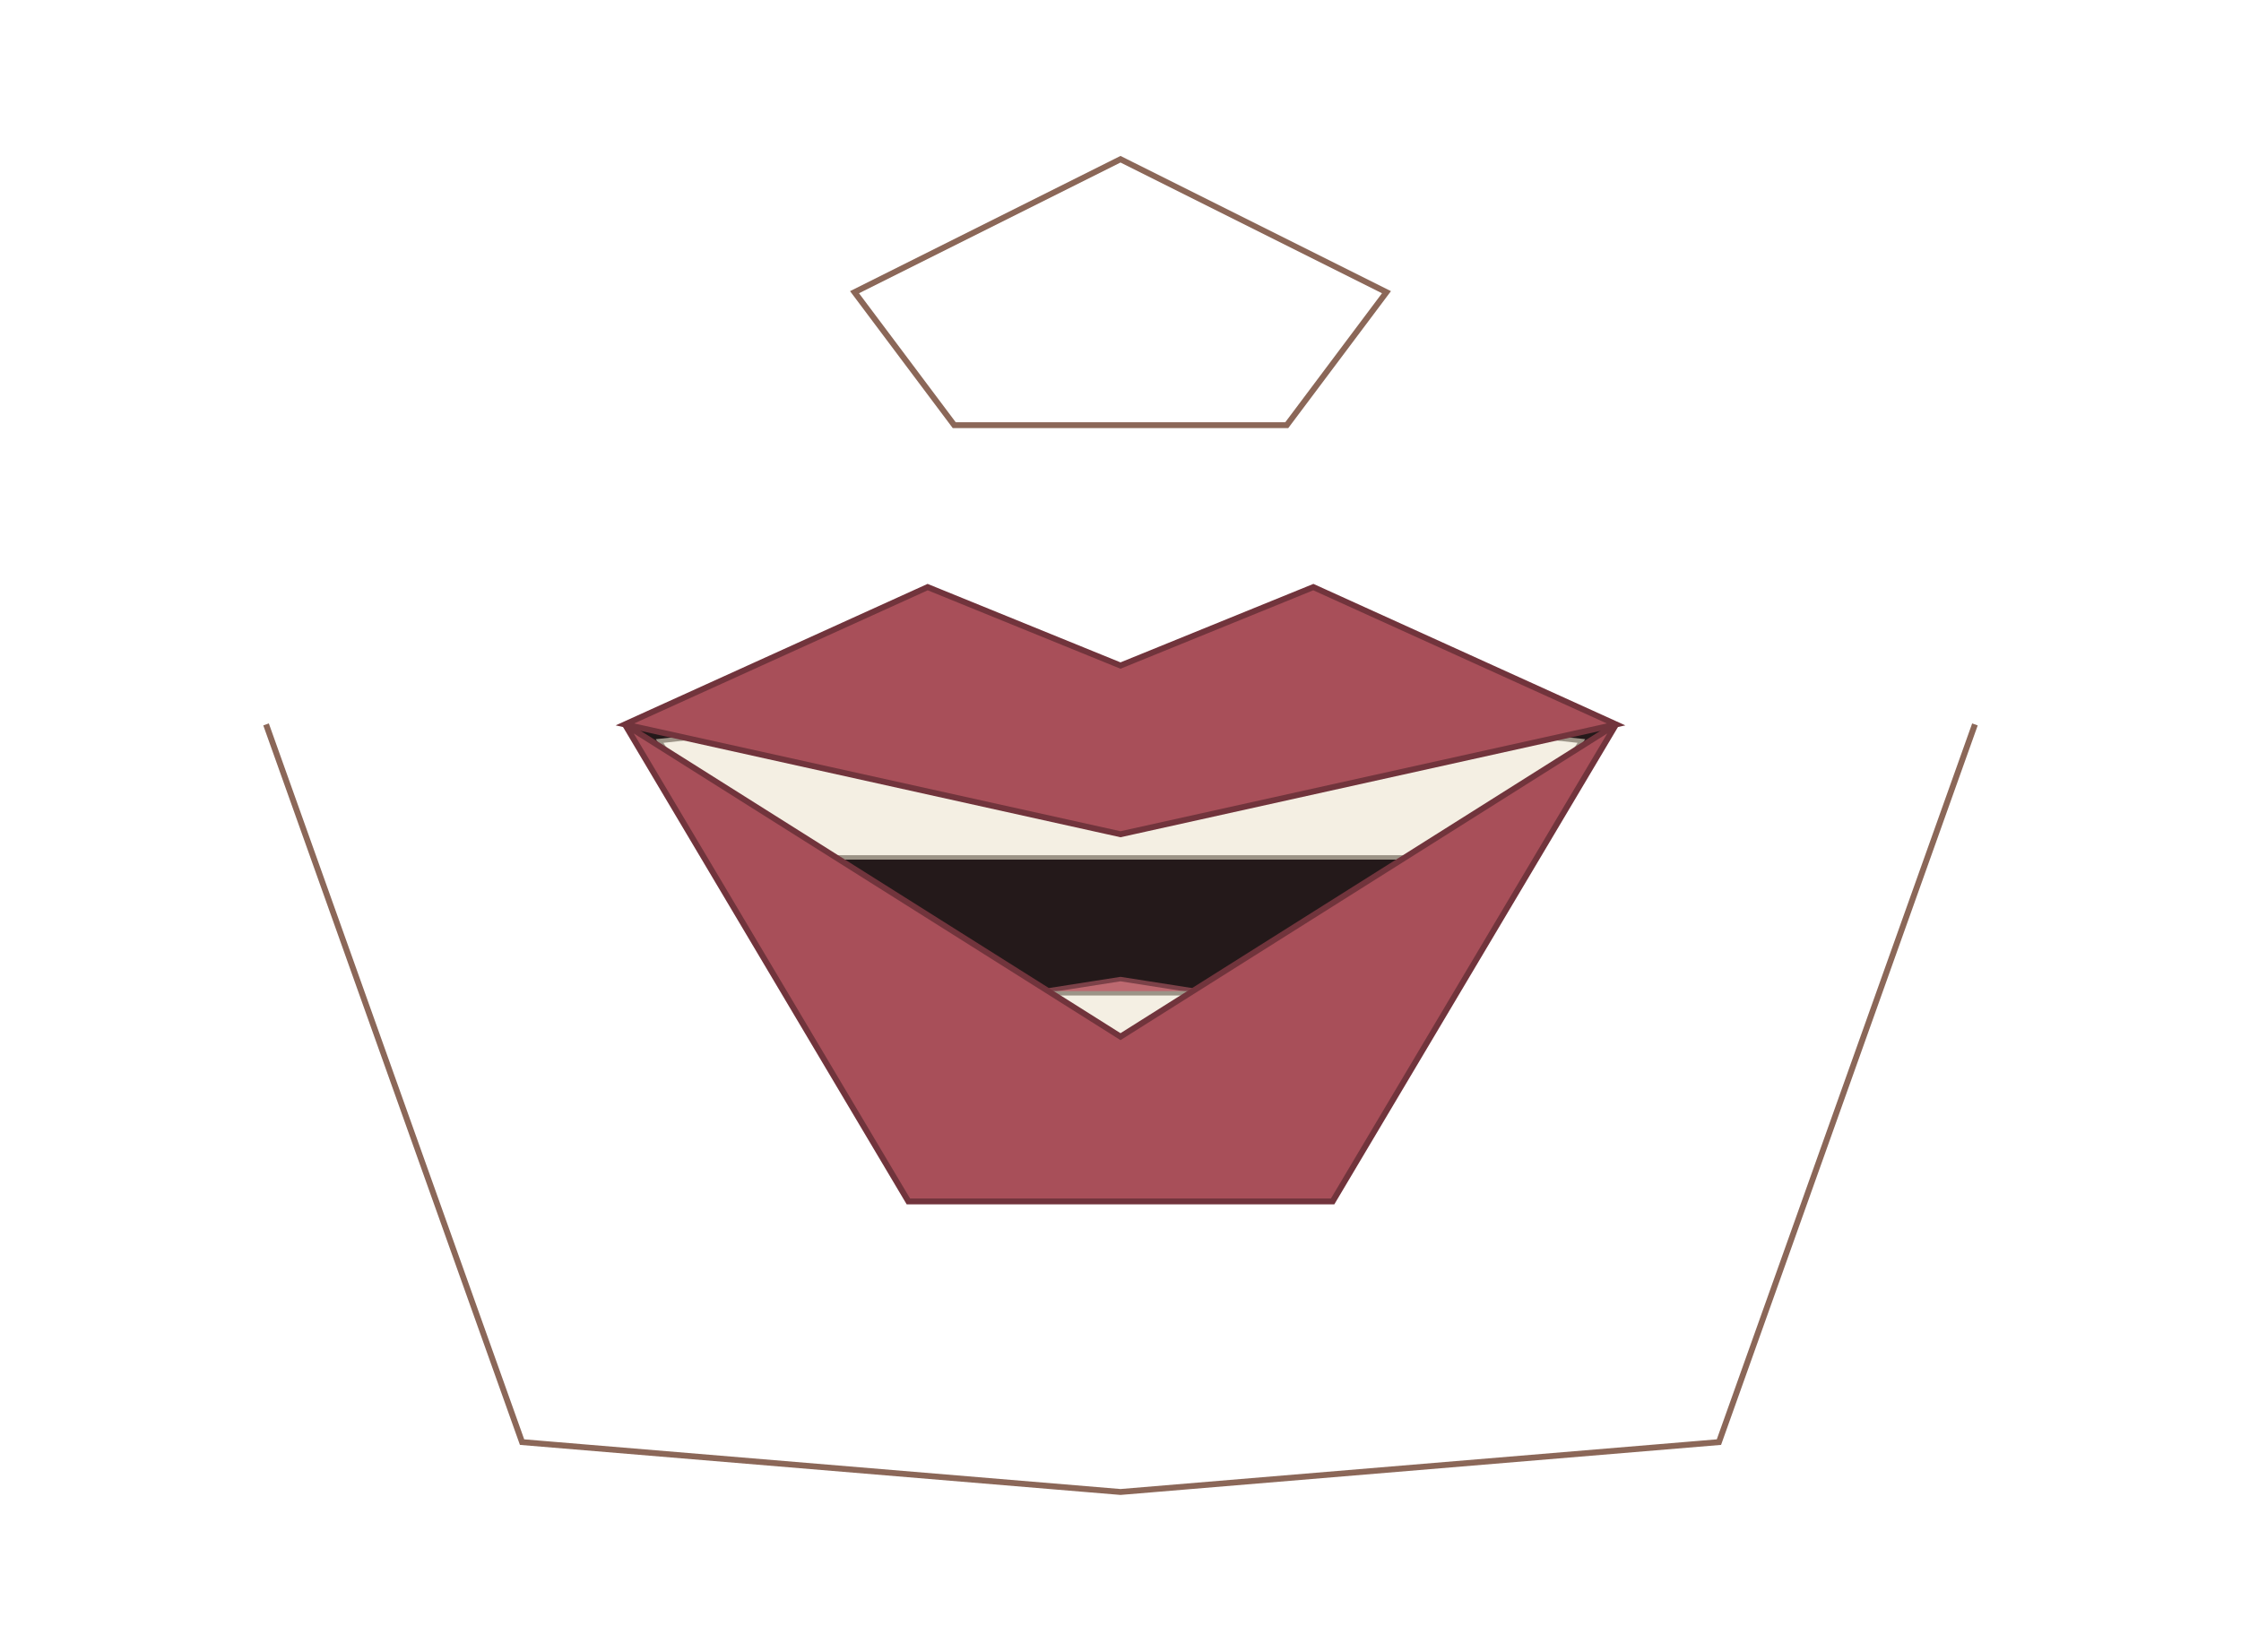
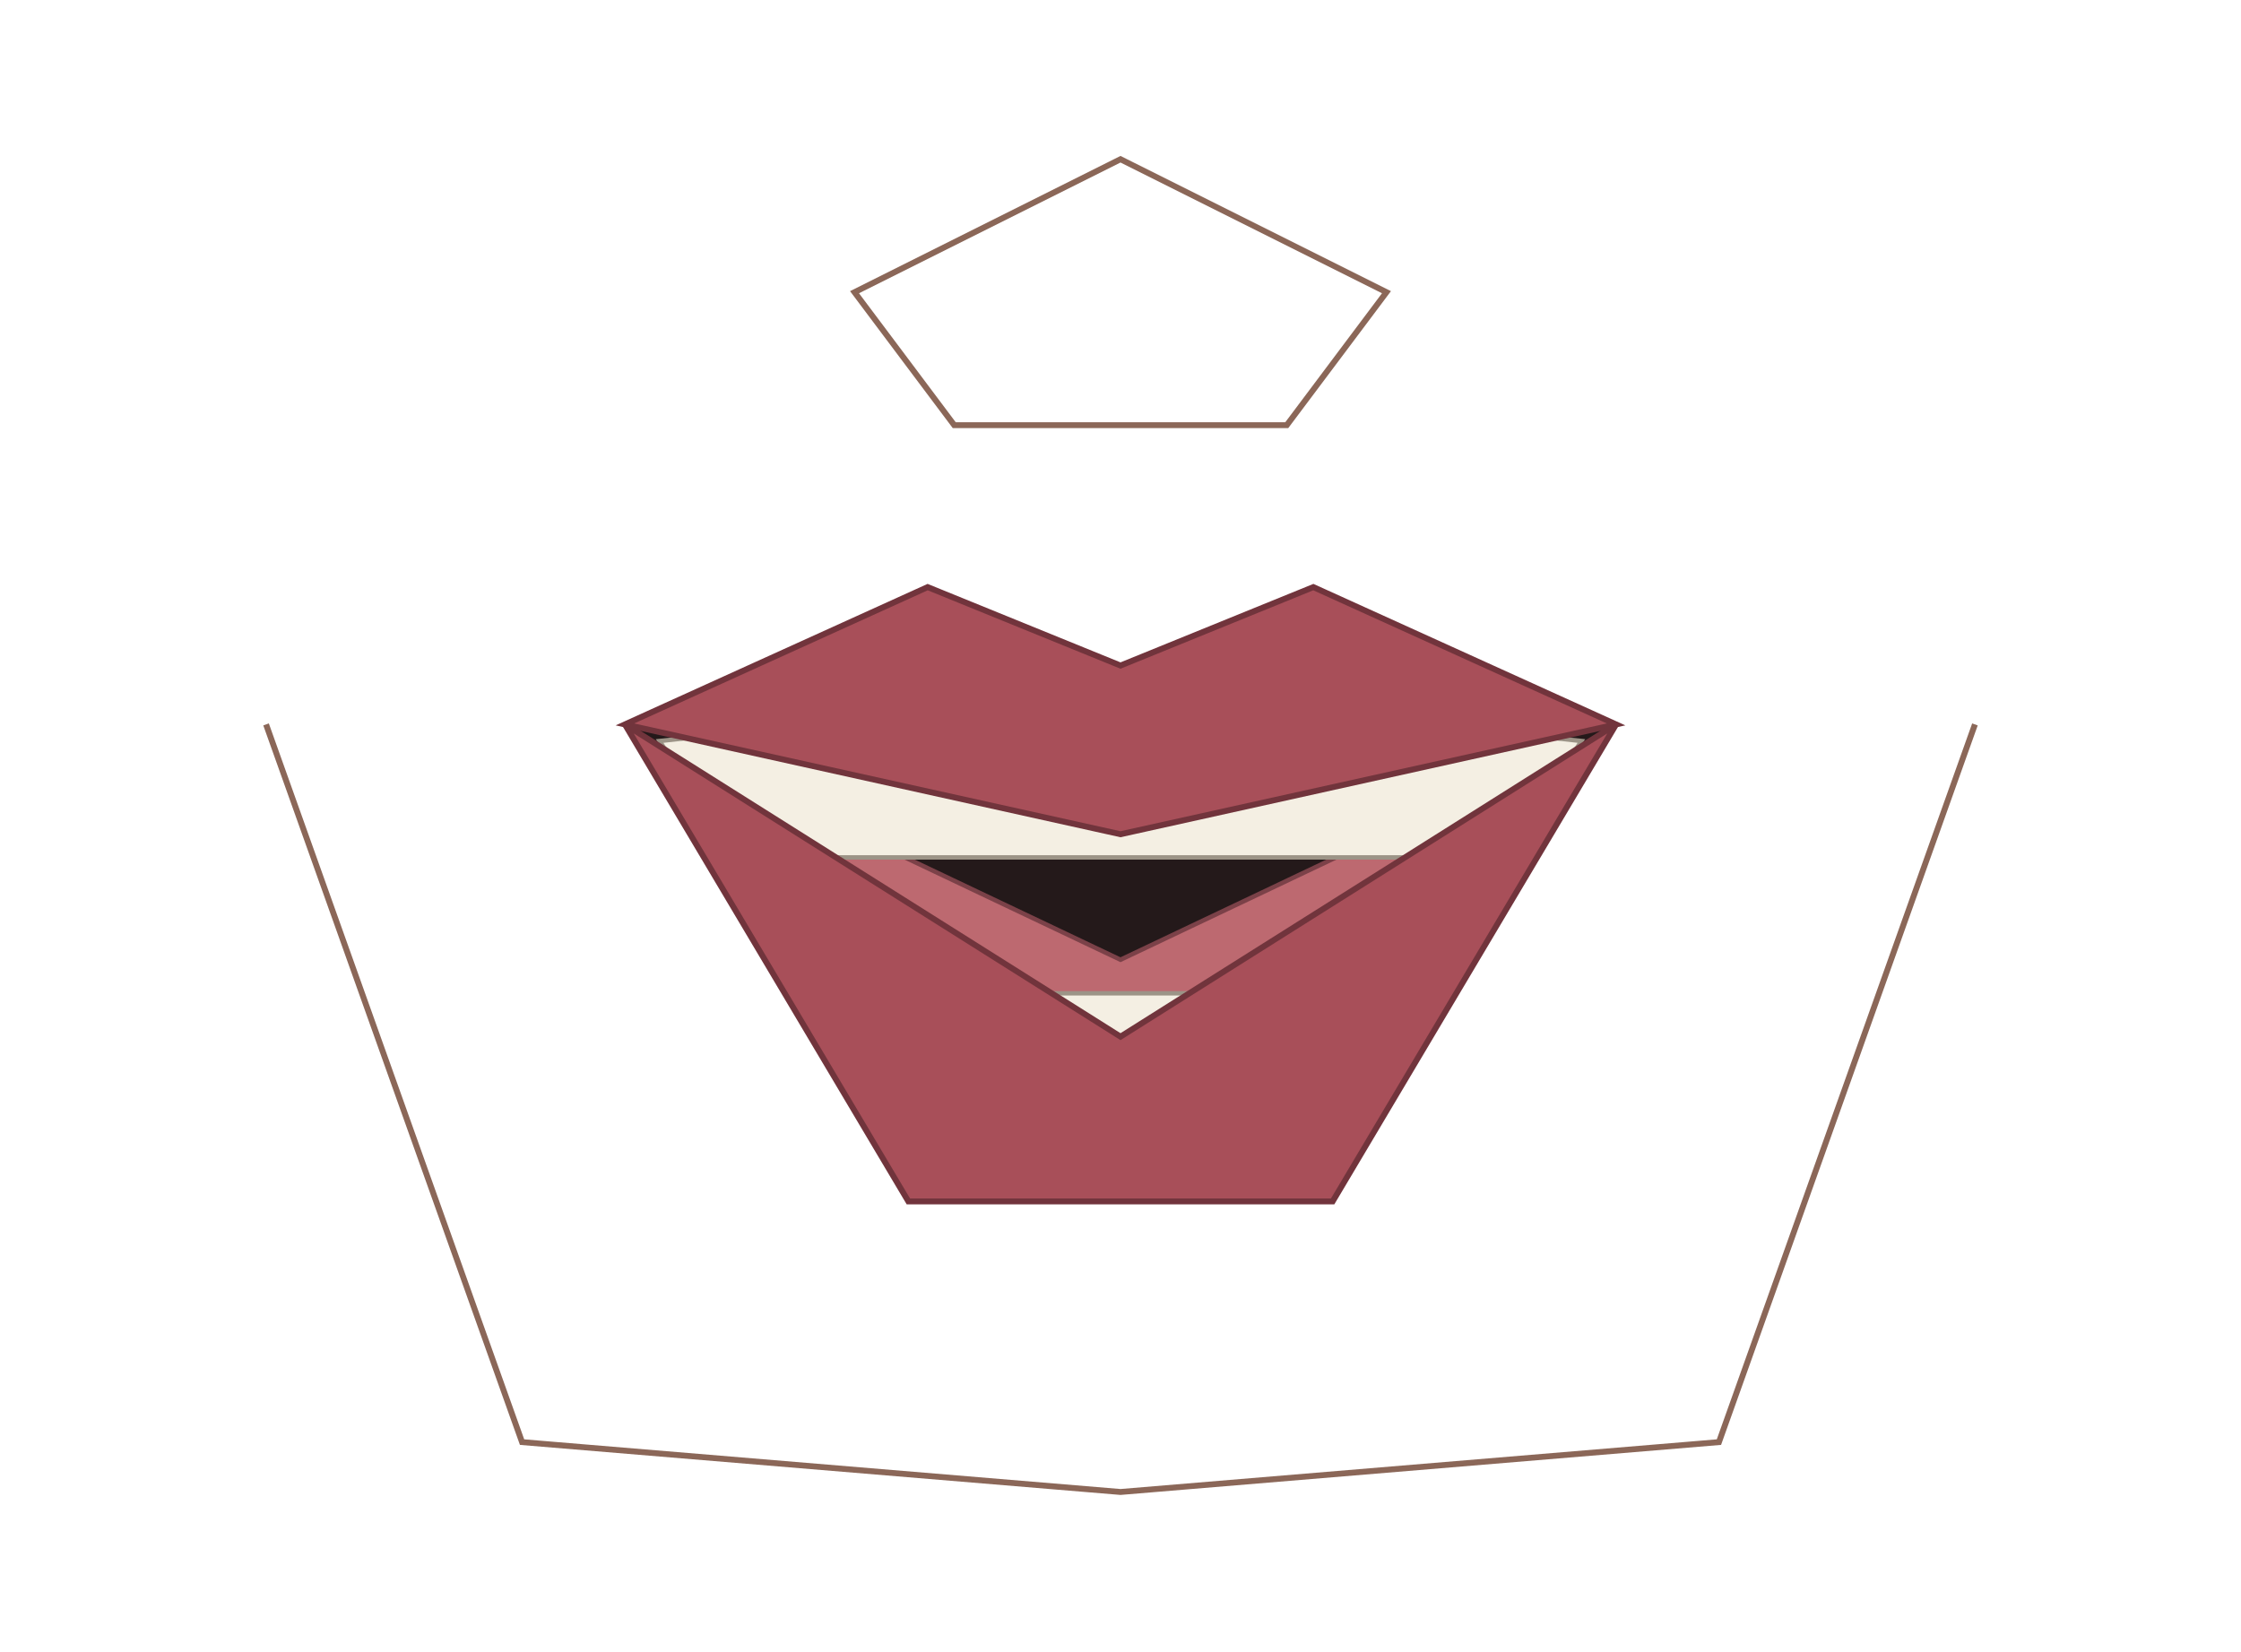
<svg xmlns="http://www.w3.org/2000/svg" viewBox="0 0 760 560" role="img" aria-label="Frontal tract view">
  <style>
.f-nose,.f-chin{fill:none;stroke:#8b6758;stroke-width:2}
.f-upper-lip,.f-lower-lip{fill:#a84f59;stroke:#71343c;stroke-width:2}.f-aperture{fill:#24191a}
.f-upper-teeth,.f-lower-teeth{fill:#f4efe3;stroke:#9c9487;stroke-width:1.5}.f-tongue{fill:#bd6970;stroke:#7b4148;stroke-width:1.5}
.f-label{font:11px ui-monospace,monospace;fill:#8b817d}
</style>
  <defs>
    <clipPath id="f-mouth">
      <path d="M211.93,245.68 L380.00,282.93 L548.07,245.68 L548.07,245.68 L380.00,351.58 L211.93,245.68 Z" />
    </clipPath>
  </defs>
  <path d="M211.93,245.68 L380.00,282.93 L548.07,245.68 L548.07,245.68 L380.00,351.58 L211.93,245.68 Z" class="f-aperture" />
-   <path d="M236.13,354.60 L380.00,332.05 L523.87,354.60 L484.63,388.42 L275.37,388.42 Z" class="f-tongue" clip-path="url(#f-mouth)" />
+   <path d="M236.13,259.65 L248.12,263.08 L260.11,268.55 L272.10,274.25 L284.09,279.94 L296.08,285.64 L308.06,291.33 L320.05,297.02 L332.04,302.72 L344.03,308.41 L356.02,314.10 L368.01,319.80 L380.00,325.49 L391.99,319.80 L403.98,314.10 L415.97,308.41 L427.96,302.72 L439.95,297.02 L451.94,291.33 L463.92,285.64 L475.91,279.94 L487.90,274.25 L499.89,268.55 L511.88,263.08 L523.87,259.65 L484.63,388.42 L275.37,388.42 Z" class="f-tongue" clip-path="url(#f-mouth)" />
  <path d="M223.70,251.31 L380.00,234.40 L536.30,251.31 L510.79,290.78 L249.21,290.78 Z" class="f-upper-teeth" clip-path="url(#f-mouth)" />
  <path d="M211.28,365.06 L380.00,387.61 L548.72,365.06 L510.79,336.87 L249.21,336.87 Z" class="f-lower-teeth" clip-path="url(#f-mouth)" />
  <path d="M90.23,245.68 L177.05,489.09 L380.00,506.00 L582.95,489.09 L669.77,245.68" class="f-chin" />
  <path d="M289.80,99.10 L380.00,54.00 L470.20,99.10 L436.38,144.20 L323.62,144.20 Z" class="f-nose" />
  <path d="M211.93,245.68 L314.60,199.11 L380.00,225.72 L445.40,199.11 L548.07,245.68 L548.07,245.68 L380.00,282.93 L211.93,245.68 Z" class="f-upper-lip" />
  <path d="M211.93,245.68 L380.00,351.58 L548.07,245.68 L451.94,407.46 L308.06,407.46 Z" class="f-lower-lip" />
</svg>
